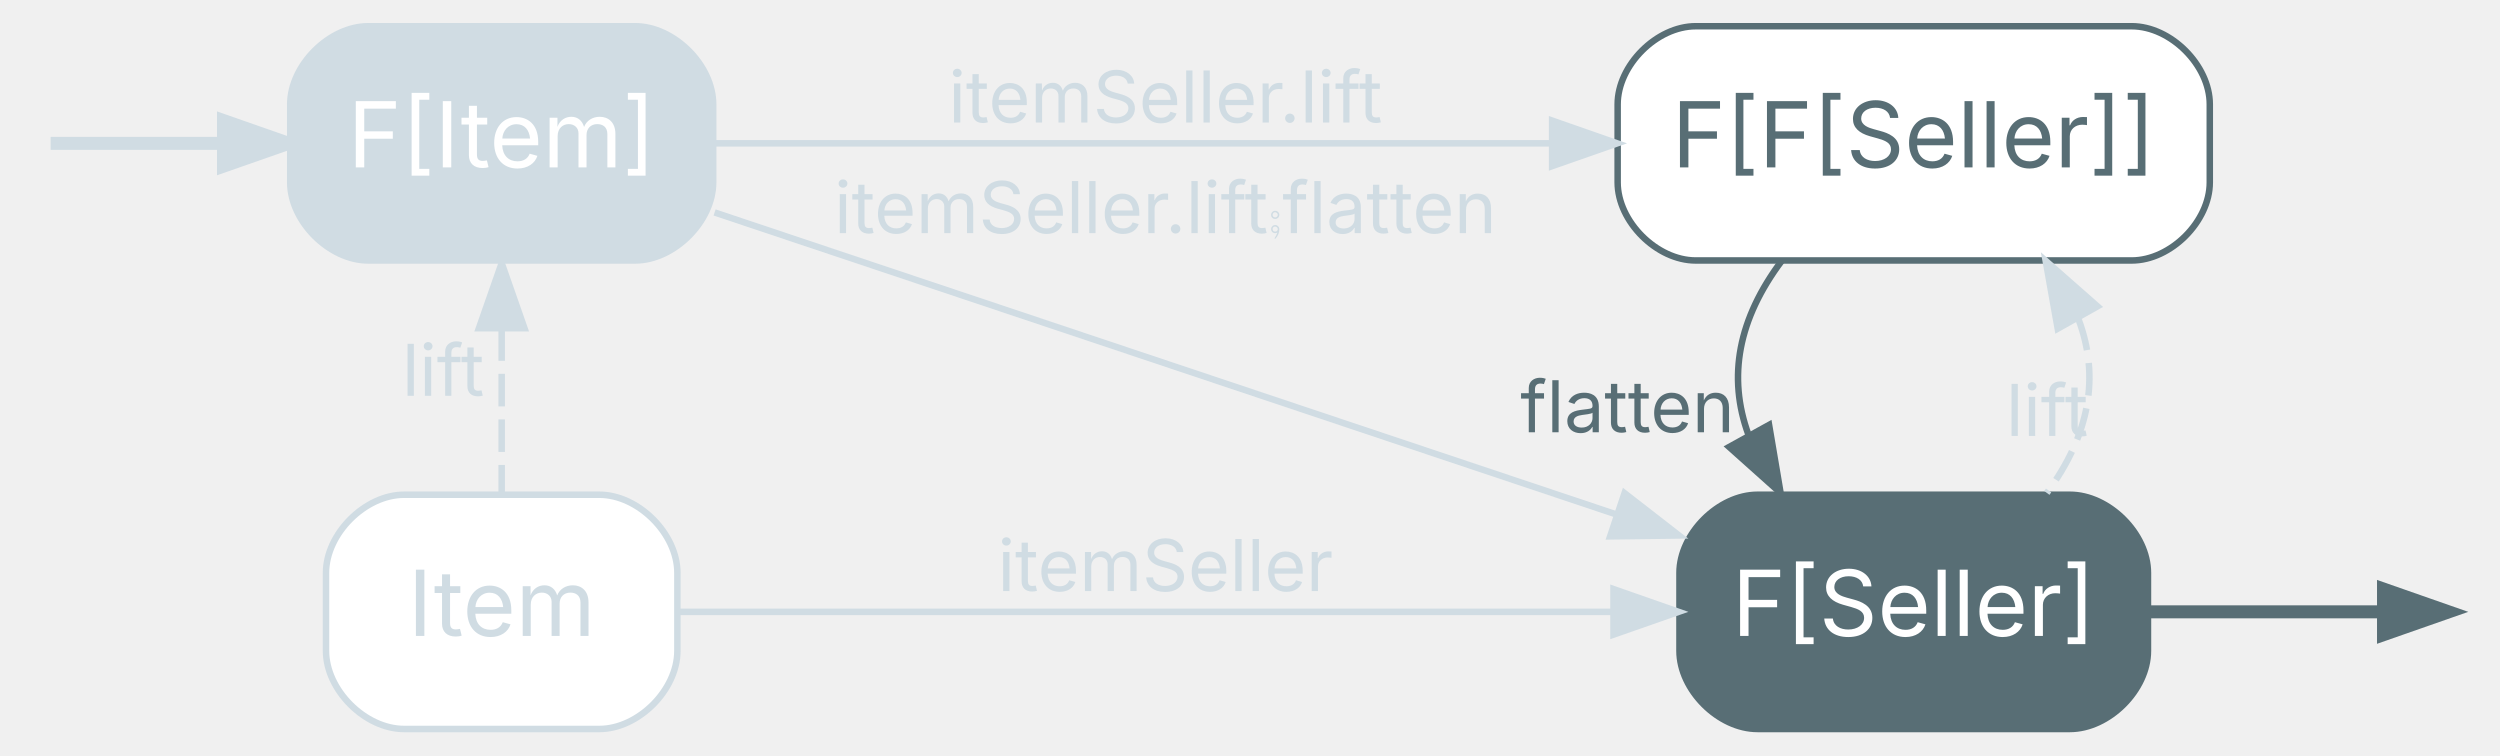
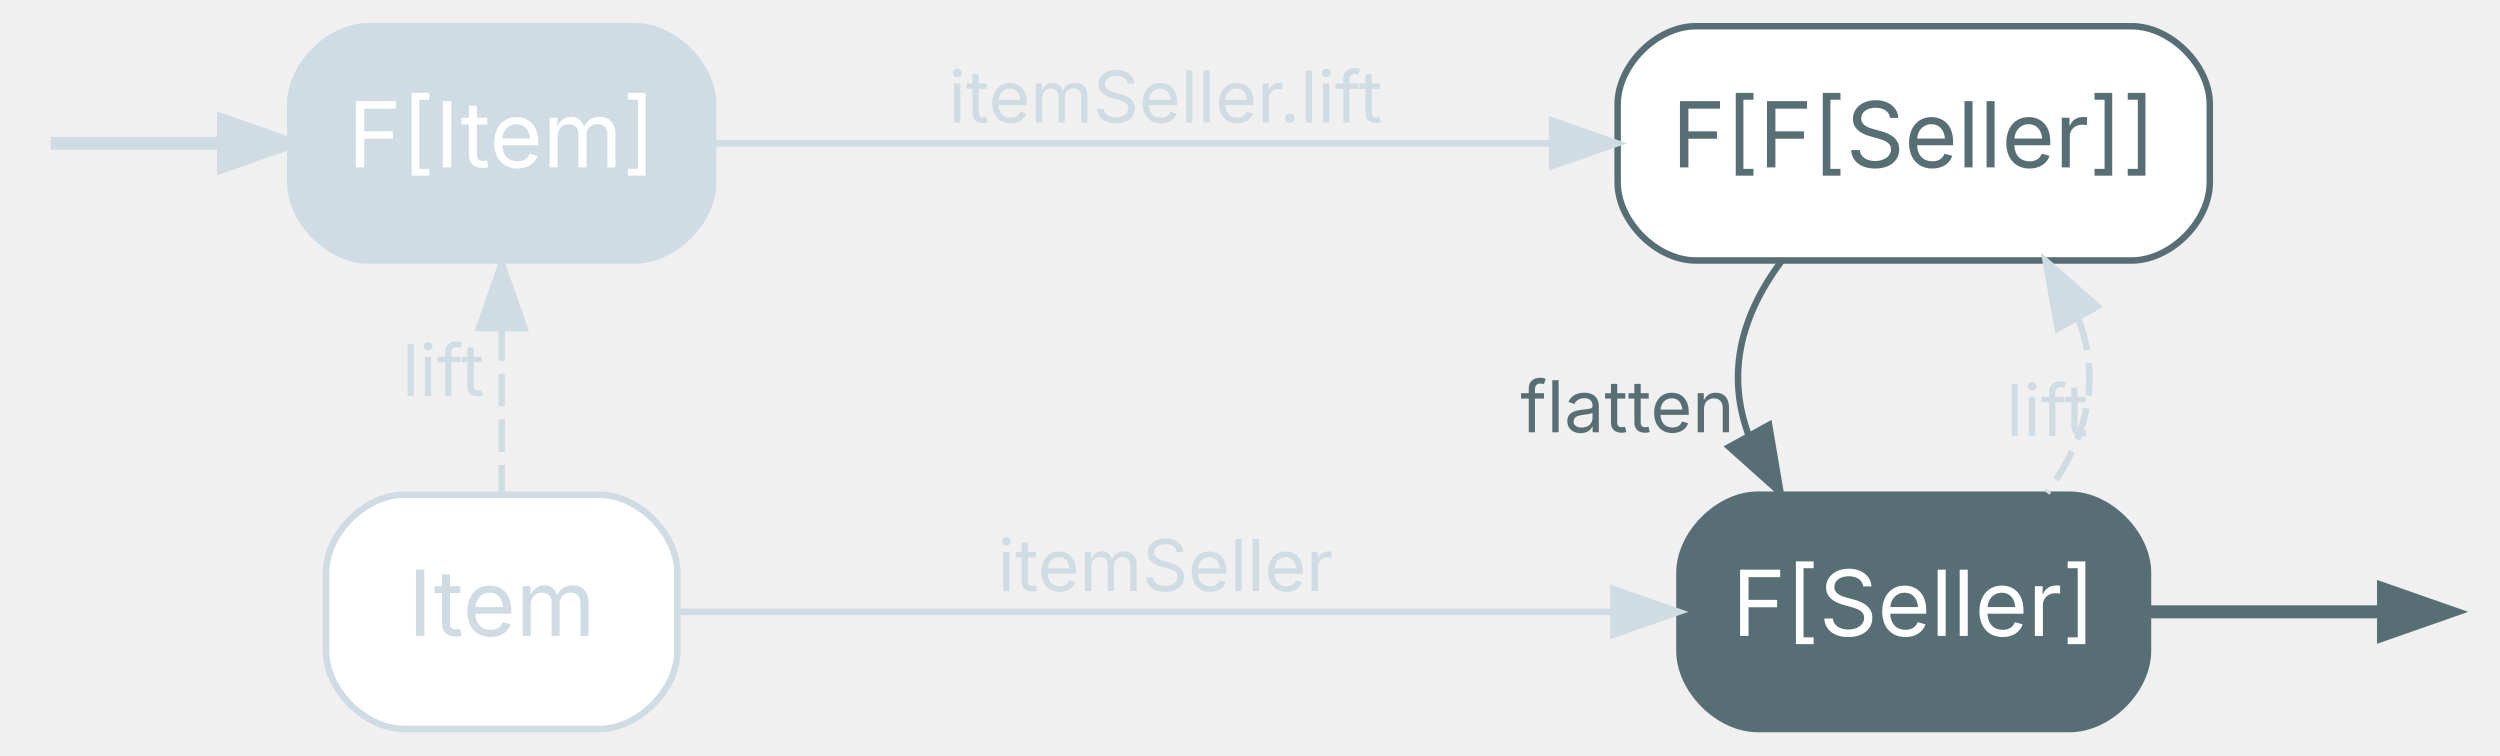
<svg xmlns="http://www.w3.org/2000/svg" width="384pt" height="116pt" viewBox="0.00 0.00 384.20 116.00">
  <g id="graph0" class="graph" transform="scale(1 1) rotate(0) translate(4 112)">
    <g id="node3" class="node start,disabled">
      <path fill="#d0dce3" stroke="#d0dce3" d="M93.6,-108C93.6,-108 52.6,-108 52.6,-108 46.6,-108 40.6,-102 40.6,-96 40.6,-96 40.6,-84 40.6,-84 40.6,-78 46.6,-72 52.6,-72 52.6,-72 93.6,-72 93.6,-72 99.6,-72 105.6,-78 105.6,-84 105.6,-84 105.6,-96 105.6,-96 105.6,-102 99.6,-108 93.6,-108" />
      <text text-anchor="middle" x="73.1" y="-86.3" font-family="Inter,Arial" font-size="14.00" fill="#ffffff">F[Item]</text>
    </g>
    <g id="edge7" class="edge start,disabled">
      <path fill="none" stroke="#d0dce3" stroke-width="2" d="M3.78,-90C7.02,-90 17.87,-90 30,-90" />
      <polygon fill="#d0dce3" stroke="#d0dce3" stroke-width="2" points="30.35,-93.5 40.35,-90 30.35,-86.5 30.35,-93.5" />
    </g>
    <g id="node4" class="node">
      <path fill="#ffffff" stroke="#586e75" d="M323.6,-108C323.6,-108 256.6,-108 256.6,-108 250.6,-108 244.6,-102 244.6,-96 244.6,-96 244.6,-84 244.6,-84 244.6,-78 250.6,-72 256.6,-72 256.6,-72 323.6,-72 323.6,-72 329.6,-72 335.6,-78 335.6,-84 335.6,-84 335.6,-96 335.6,-96 335.6,-102 329.6,-108 323.6,-108" />
      <text text-anchor="middle" x="290.1" y="-86.3" font-family="Inter,Arial" font-size="14.00" fill="#586e75">F[F[Seller]]</text>
    </g>
    <g id="edge5" class="edge disabled">
      <path fill="none" stroke="#d0dce3" d="M105.82,-90C139.64,-90 193.8,-90 234.49,-90" />
      <polygon fill="#d0dce3" stroke="#d0dce3" points="234.53,-93.5 244.53,-90 234.53,-86.5 234.53,-93.5" />
      <text text-anchor="middle" x="175.1" y="-93.2" font-family="Inter,Arial" font-size="11.00" fill="#d0dce3">itemSeller.lift</text>
    </g>
    <g id="node5" class="node goal">
      <path fill="#586e75" stroke="#586e75" d="M314.1,-36C314.1,-36 266.1,-36 266.1,-36 260.1,-36 254.1,-30 254.1,-24 254.1,-24 254.1,-12 254.1,-12 254.1,-6 260.1,0 266.1,0 266.1,0 314.1,0 314.1,0 320.1,0 326.1,-6 326.1,-12 326.1,-12 326.1,-24 326.1,-24 326.1,-30 320.1,-36 314.1,-36" />
      <text text-anchor="middle" x="290.1" y="-14.3" font-family="Inter,Arial" font-size="14.00" fill="#ffffff">F[Seller]</text>
-     </g>
-     <g id="edge4" class="edge disabled">
-       <path fill="none" stroke="#d0dce3" d="M105.82,-79.38C142.48,-67.1 203.06,-46.81 244.46,-32.95" />
-       <polygon fill="#d0dce3" stroke="#d0dce3" points="245.66,-36.24 254.03,-29.74 243.44,-29.6 245.66,-36.24" />
-       <text text-anchor="middle" x="175.1" y="-76.2" font-family="Inter,Arial" font-size="11.00" fill="#d0dce3">itemSeller.lift⨾flatten</text>
    </g>
    <g id="node6" class="node disabled">
      <path fill="#ffffff" stroke="#d0dce3" d="M88.1,-36C88.1,-36 58.1,-36 58.1,-36 52.1,-36 46.1,-30 46.1,-24 46.1,-24 46.1,-12 46.1,-12 46.1,-6 52.1,0 58.1,0 58.1,0 88.1,0 88.1,0 94.1,0 100.1,-6 100.1,-12 100.1,-12 100.1,-24 100.1,-24 100.1,-30 94.1,-36 88.1,-36" />
      <text text-anchor="middle" x="73.1" y="-14.3" font-family="Inter,Arial" font-size="14.00" fill="#d0dce3">Item</text>
    </g>
    <g id="edge1" class="edge lift,disabled">
      <path fill="none" stroke="#d0dce3" stroke-dasharray="5,2" d="M73.1,-61.58C73.1,-53.03 73.1,-43.87 73.1,-36.17" />
      <polygon fill="#d0dce3" stroke="#d0dce3" points="69.6,-61.59 73.1,-71.59 76.6,-61.59 69.6,-61.59" />
      <text text-anchor="middle" x="64.1" y="-51.2" font-family="Inter,Arial" font-size="11.00" fill="#d0dce3">lift</text>
    </g>
    <g id="edge2" class="edge lift,disabled">
      <path fill="none" stroke="#d0dce3" stroke-dasharray="5,2" d="M315.4,-63.04C318.76,-54.12 317.14,-45.2 310.56,-36.28" />
      <polygon fill="#d0dce3" stroke="#d0dce3" points="312.23,-61.52 310.38,-71.95 318.34,-64.95 312.23,-61.52" />
      <text text-anchor="middle" x="310.6" y="-45.04" font-family="Inter,Arial" font-size="11.00" fill="#d0dce3">lift</text>
    </g>
    <g id="edge6" class="edge">
      <path fill="none" stroke="#586e75" d="M269.82,-71.95C263.14,-63.04 261.44,-54.12 264.71,-45.2" />
      <polygon fill="#586e75" stroke="#586e75" points="267.87,-46.73 269.64,-36.28 261.74,-43.34 267.87,-46.73" />
      <text text-anchor="middle" x="246.1" y="-45.6" font-family="Inter,Arial" font-size="11.00" fill="#586e75">flatten</text>
    </g>
    <g id="edge8" class="edge goal">
      <path fill="none" stroke="#586e75" stroke-width="2" d="M326.48,-18C339.29,-18 352.86,-18 362.09,-18" />
      <polygon fill="#586e75" stroke="#586e75" stroke-width="2" points="362.3,-21.5 372.3,-18 362.3,-14.5 362.3,-21.5" />
    </g>
    <g id="edge3" class="edge disabled">
      <path fill="none" stroke="#d0dce3" d="M100.46,-18C136.17,-18 200.44,-18 243.93,-18" />
      <polygon fill="#d0dce3" stroke="#d0dce3" points="243.96,-21.5 253.96,-18 243.96,-14.5 243.96,-21.5" />
      <text text-anchor="middle" x="175.1" y="-21.2" font-family="Inter,Arial" font-size="11.00" fill="#d0dce3">itemSeller</text>
    </g>
  </g>
</svg>
